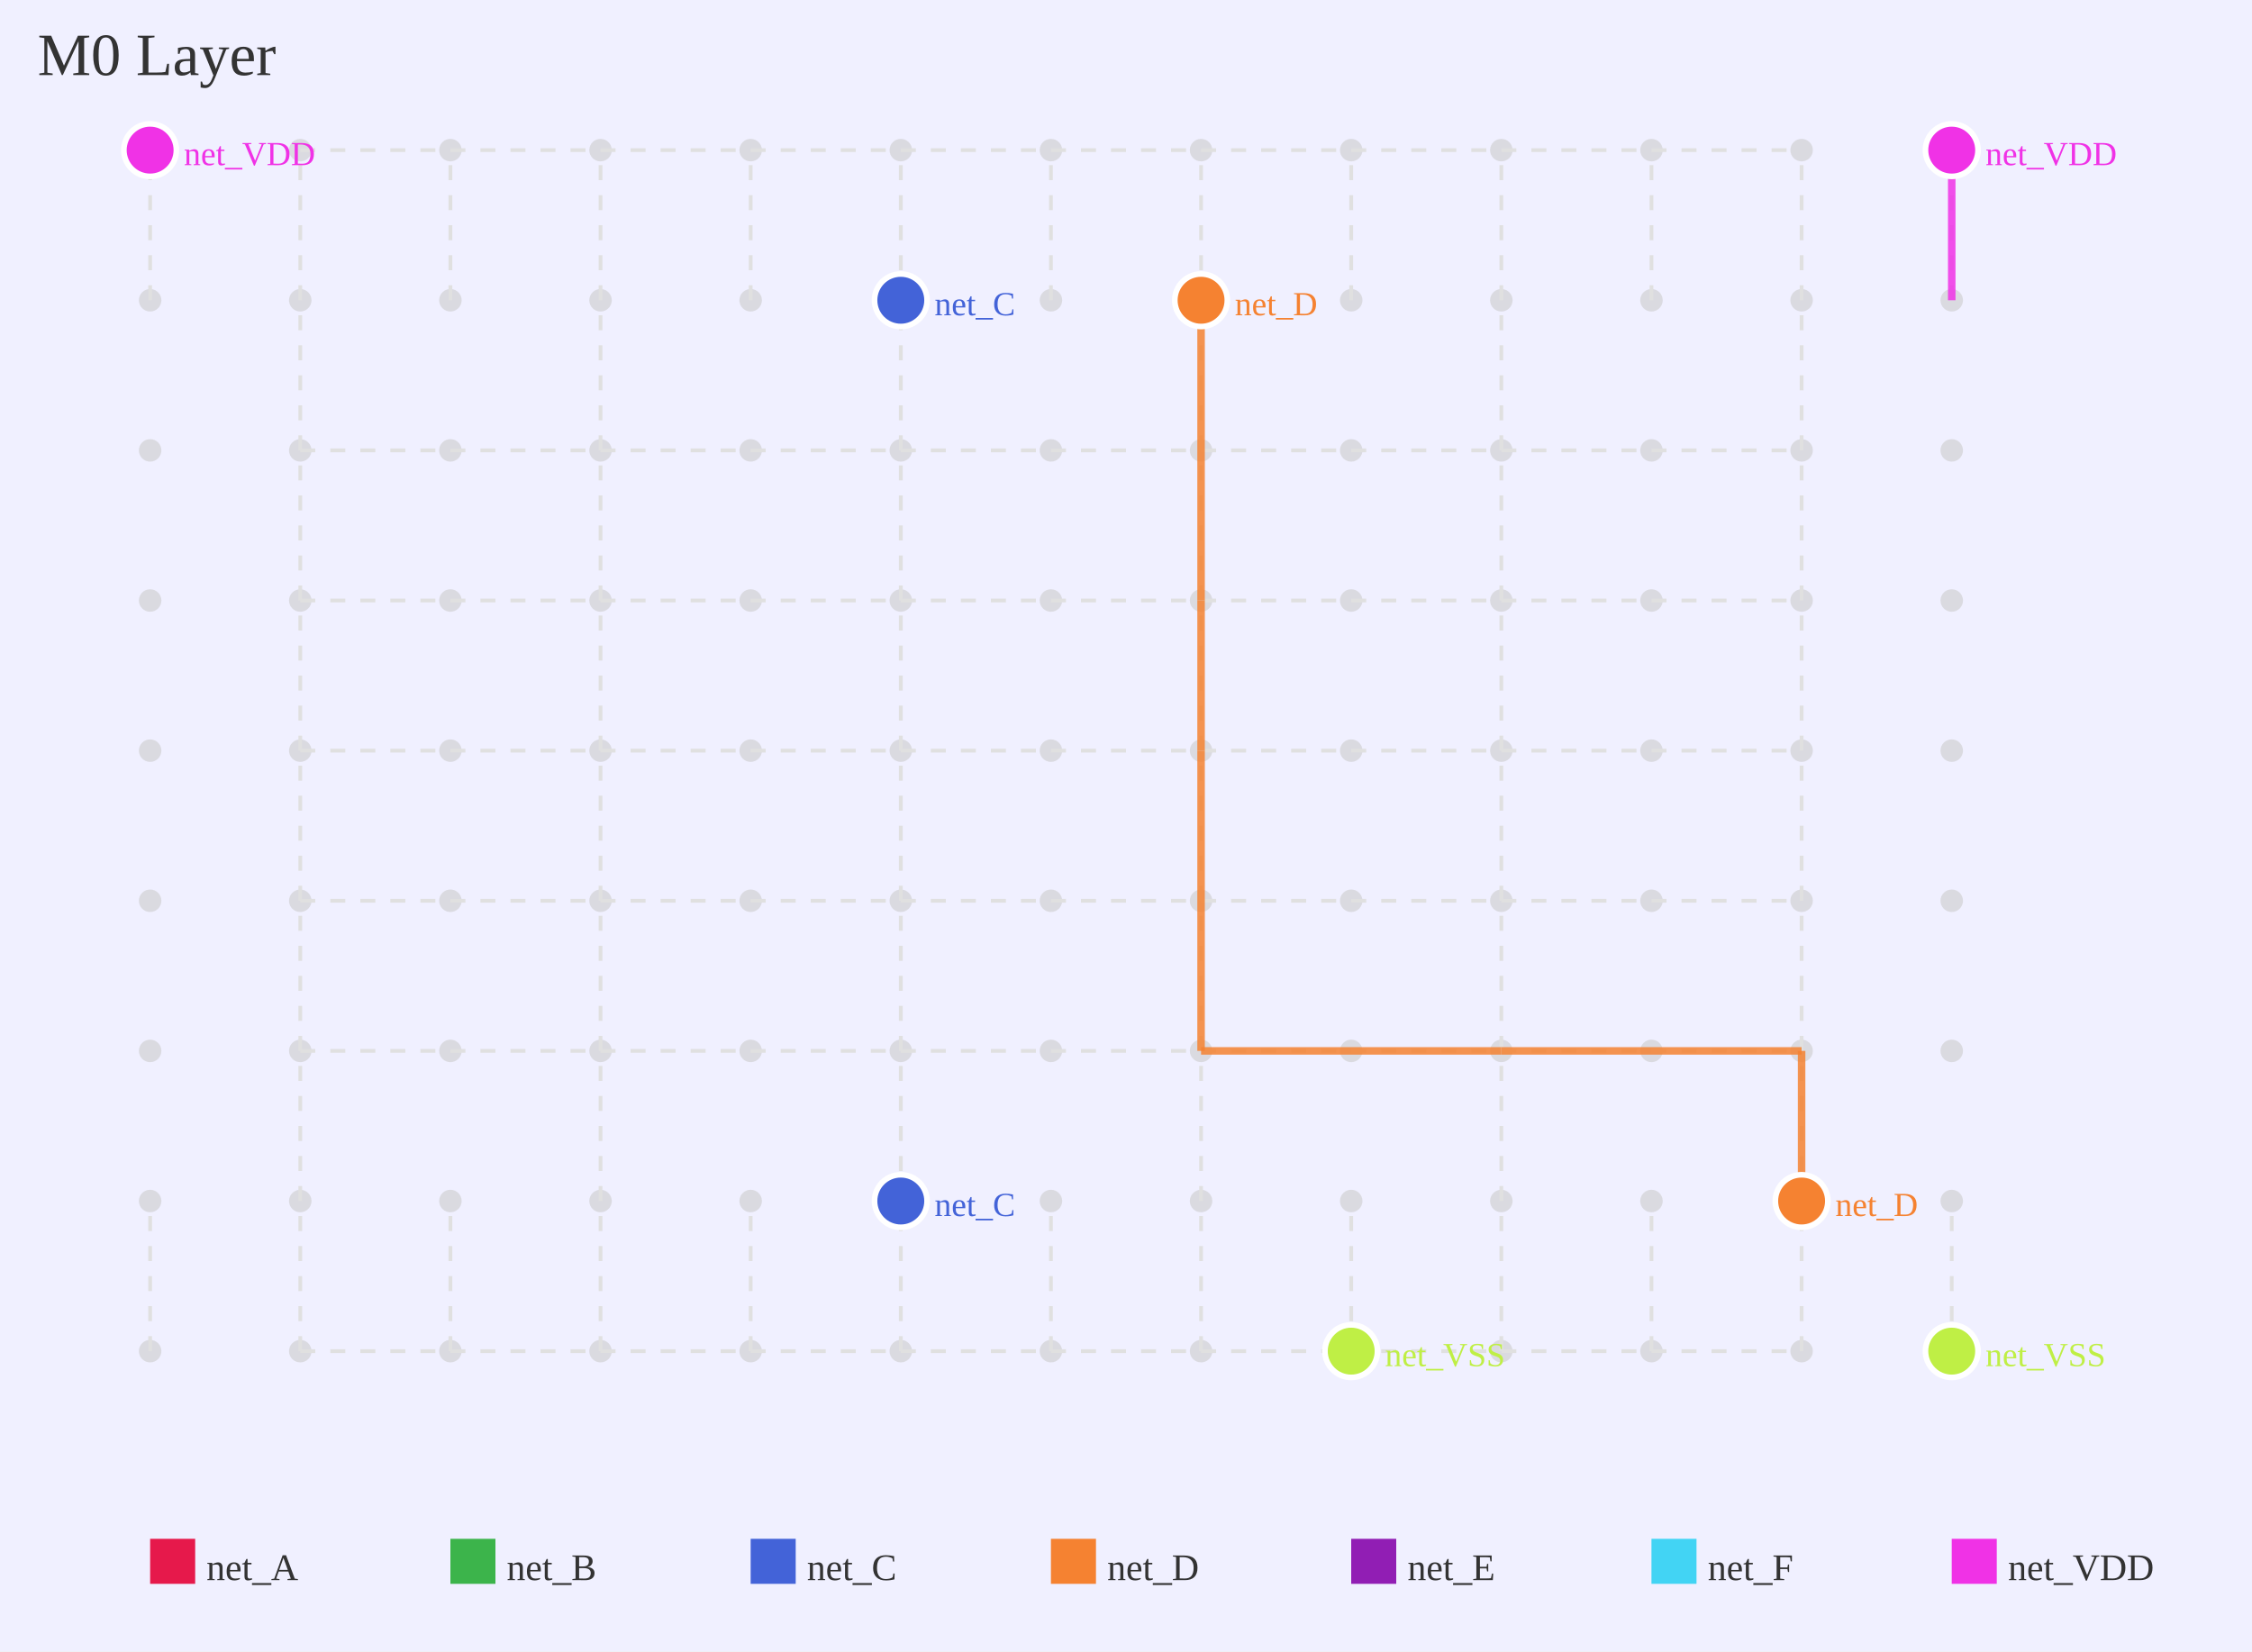
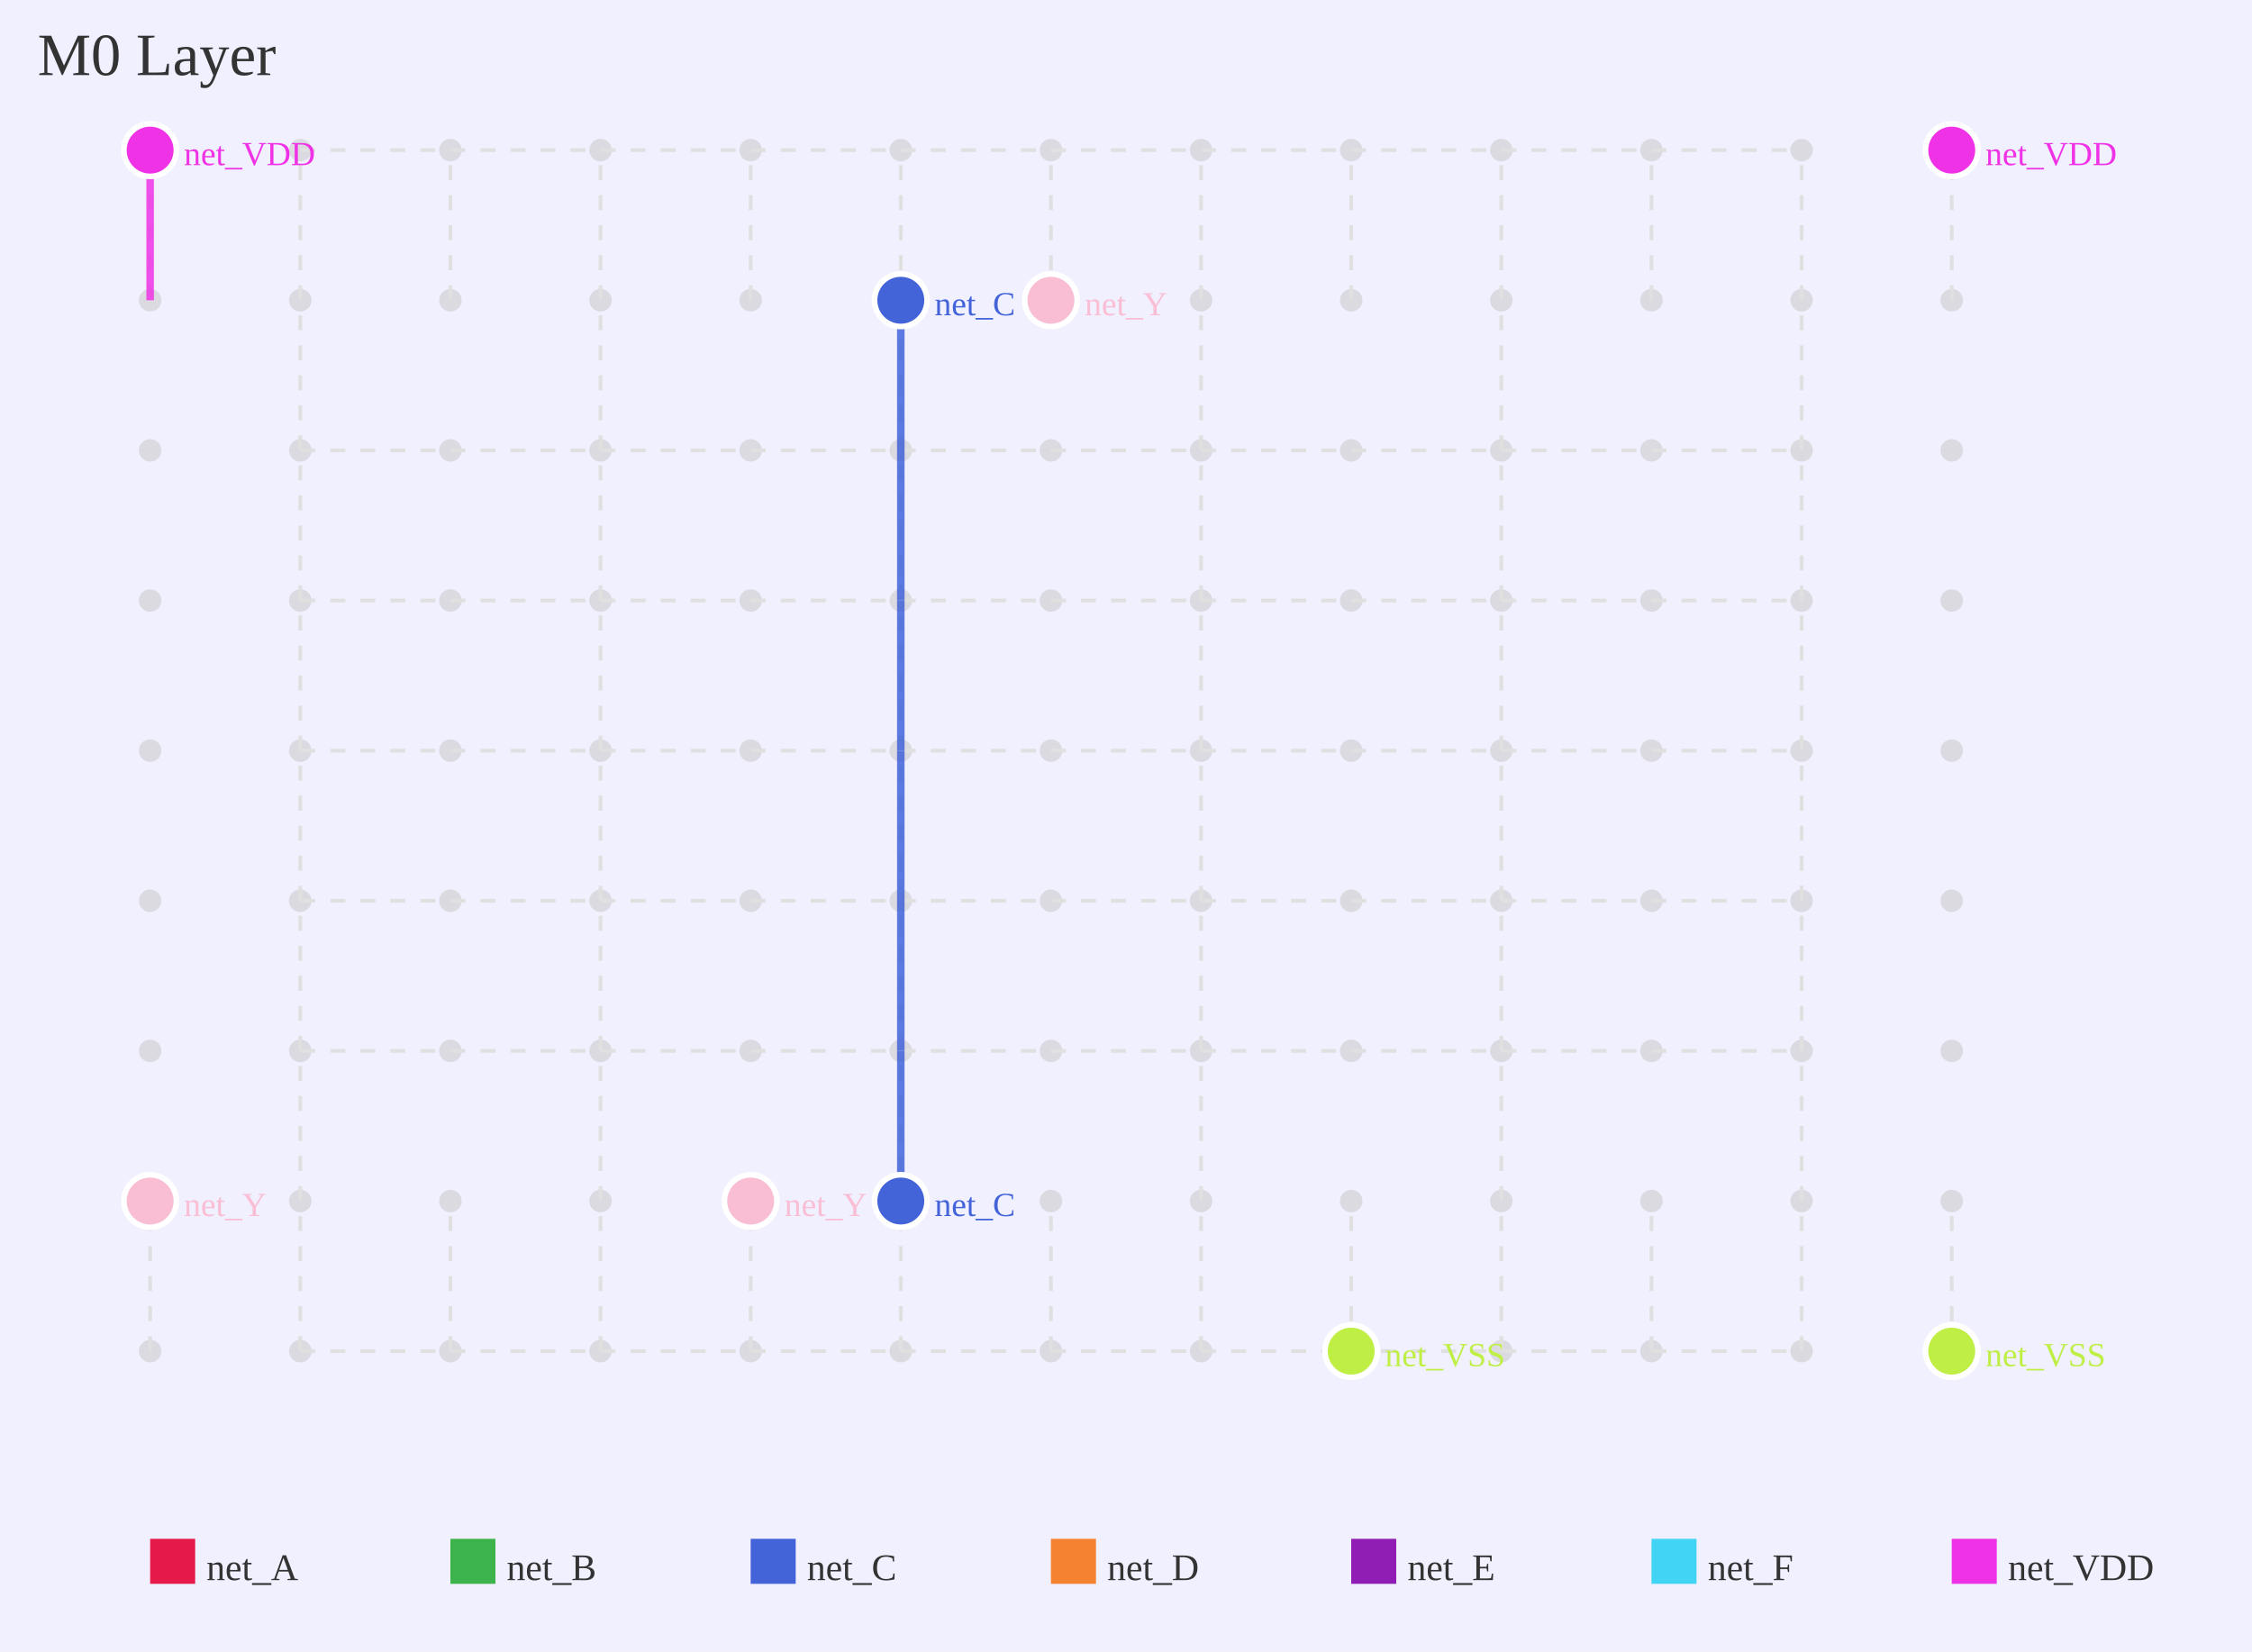
<svg xmlns="http://www.w3.org/2000/svg" width="600" height="440">
  <rect width="600" height="440" fill="#f0f0ff" />
  <text x="10" y="20" font-size="16" fill="#333">M0 Layer</text>
  <circle cx="40" cy="360" r="3" fill="#cccccc" opacity="0.6" />
  <circle cx="40" cy="320" r="3" fill="#cccccc" opacity="0.6" />
  <circle cx="40" cy="280" r="3" fill="#cccccc" opacity="0.6" />
  <circle cx="40" cy="240" r="3" fill="#cccccc" opacity="0.6" />
  <circle cx="40" cy="200" r="3" fill="#cccccc" opacity="0.6" />
  <circle cx="40" cy="160" r="3" fill="#cccccc" opacity="0.6" />
  <circle cx="40" cy="120" r="3" fill="#cccccc" opacity="0.6" />
  <circle cx="40" cy="80" r="3" fill="#cccccc" opacity="0.6" />
  <circle cx="40" cy="40" r="3" fill="#cccccc" opacity="0.6" />
  <circle cx="80" cy="360" r="3" fill="#cccccc" opacity="0.6" />
  <circle cx="80" cy="320" r="3" fill="#cccccc" opacity="0.6" />
  <circle cx="80" cy="280" r="3" fill="#cccccc" opacity="0.6" />
  <circle cx="80" cy="240" r="3" fill="#cccccc" opacity="0.6" />
  <circle cx="80" cy="200" r="3" fill="#cccccc" opacity="0.6" />
  <circle cx="80" cy="160" r="3" fill="#cccccc" opacity="0.6" />
  <circle cx="80" cy="120" r="3" fill="#cccccc" opacity="0.6" />
  <circle cx="80" cy="80" r="3" fill="#cccccc" opacity="0.6" />
  <circle cx="80" cy="40" r="3" fill="#cccccc" opacity="0.6" />
  <circle cx="120" cy="360" r="3" fill="#cccccc" opacity="0.6" />
  <circle cx="120" cy="320" r="3" fill="#cccccc" opacity="0.6" />
  <circle cx="120" cy="280" r="3" fill="#cccccc" opacity="0.6" />
  <circle cx="120" cy="240" r="3" fill="#cccccc" opacity="0.6" />
  <circle cx="120" cy="200" r="3" fill="#cccccc" opacity="0.6" />
  <circle cx="120" cy="160" r="3" fill="#cccccc" opacity="0.6" />
  <circle cx="120" cy="120" r="3" fill="#cccccc" opacity="0.6" />
  <circle cx="120" cy="80" r="3" fill="#cccccc" opacity="0.6" />
  <circle cx="120" cy="40" r="3" fill="#cccccc" opacity="0.6" />
  <circle cx="160" cy="360" r="3" fill="#cccccc" opacity="0.6" />
  <circle cx="160" cy="320" r="3" fill="#cccccc" opacity="0.6" />
  <circle cx="160" cy="280" r="3" fill="#cccccc" opacity="0.6" />
  <circle cx="160" cy="240" r="3" fill="#cccccc" opacity="0.6" />
  <circle cx="160" cy="200" r="3" fill="#cccccc" opacity="0.6" />
  <circle cx="160" cy="160" r="3" fill="#cccccc" opacity="0.6" />
  <circle cx="160" cy="120" r="3" fill="#cccccc" opacity="0.6" />
  <circle cx="160" cy="80" r="3" fill="#cccccc" opacity="0.6" />
  <circle cx="160" cy="40" r="3" fill="#cccccc" opacity="0.6" />
  <circle cx="200" cy="360" r="3" fill="#cccccc" opacity="0.6" />
  <circle cx="200" cy="320" r="3" fill="#cccccc" opacity="0.6" />
  <circle cx="200" cy="280" r="3" fill="#cccccc" opacity="0.6" />
  <circle cx="200" cy="240" r="3" fill="#cccccc" opacity="0.6" />
  <circle cx="200" cy="200" r="3" fill="#cccccc" opacity="0.6" />
  <circle cx="200" cy="160" r="3" fill="#cccccc" opacity="0.6" />
  <circle cx="200" cy="120" r="3" fill="#cccccc" opacity="0.6" />
  <circle cx="200" cy="80" r="3" fill="#cccccc" opacity="0.6" />
  <circle cx="200" cy="40" r="3" fill="#cccccc" opacity="0.6" />
  <circle cx="240" cy="360" r="3" fill="#cccccc" opacity="0.6" />
  <circle cx="240" cy="320" r="3" fill="#cccccc" opacity="0.6" />
  <circle cx="240" cy="280" r="3" fill="#cccccc" opacity="0.6" />
  <circle cx="240" cy="240" r="3" fill="#cccccc" opacity="0.6" />
  <circle cx="240" cy="200" r="3" fill="#cccccc" opacity="0.6" />
  <circle cx="240" cy="160" r="3" fill="#cccccc" opacity="0.6" />
  <circle cx="240" cy="120" r="3" fill="#cccccc" opacity="0.6" />
  <circle cx="240" cy="80" r="3" fill="#cccccc" opacity="0.6" />
  <circle cx="240" cy="40" r="3" fill="#cccccc" opacity="0.6" />
  <circle cx="280" cy="360" r="3" fill="#cccccc" opacity="0.6" />
  <circle cx="280" cy="320" r="3" fill="#cccccc" opacity="0.6" />
  <circle cx="280" cy="280" r="3" fill="#cccccc" opacity="0.6" />
  <circle cx="280" cy="240" r="3" fill="#cccccc" opacity="0.6" />
  <circle cx="280" cy="200" r="3" fill="#cccccc" opacity="0.6" />
  <circle cx="280" cy="160" r="3" fill="#cccccc" opacity="0.6" />
  <circle cx="280" cy="120" r="3" fill="#cccccc" opacity="0.6" />
  <circle cx="280" cy="80" r="3" fill="#cccccc" opacity="0.6" />
  <circle cx="280" cy="40" r="3" fill="#cccccc" opacity="0.6" />
  <circle cx="320" cy="360" r="3" fill="#cccccc" opacity="0.6" />
  <circle cx="320" cy="320" r="3" fill="#cccccc" opacity="0.6" />
  <circle cx="320" cy="280" r="3" fill="#cccccc" opacity="0.6" />
  <circle cx="320" cy="240" r="3" fill="#cccccc" opacity="0.6" />
  <circle cx="320" cy="200" r="3" fill="#cccccc" opacity="0.6" />
  <circle cx="320" cy="160" r="3" fill="#cccccc" opacity="0.6" />
  <circle cx="320" cy="120" r="3" fill="#cccccc" opacity="0.6" />
  <circle cx="320" cy="80" r="3" fill="#cccccc" opacity="0.6" />
  <circle cx="320" cy="40" r="3" fill="#cccccc" opacity="0.6" />
  <circle cx="360" cy="360" r="3" fill="#cccccc" opacity="0.6" />
  <circle cx="360" cy="320" r="3" fill="#cccccc" opacity="0.6" />
  <circle cx="360" cy="280" r="3" fill="#cccccc" opacity="0.6" />
  <circle cx="360" cy="240" r="3" fill="#cccccc" opacity="0.6" />
  <circle cx="360" cy="200" r="3" fill="#cccccc" opacity="0.6" />
  <circle cx="360" cy="160" r="3" fill="#cccccc" opacity="0.6" />
  <circle cx="360" cy="120" r="3" fill="#cccccc" opacity="0.6" />
  <circle cx="360" cy="80" r="3" fill="#cccccc" opacity="0.6" />
  <circle cx="360" cy="40" r="3" fill="#cccccc" opacity="0.6" />
  <circle cx="400" cy="360" r="3" fill="#cccccc" opacity="0.6" />
  <circle cx="400" cy="320" r="3" fill="#cccccc" opacity="0.6" />
  <circle cx="400" cy="280" r="3" fill="#cccccc" opacity="0.6" />
  <circle cx="400" cy="240" r="3" fill="#cccccc" opacity="0.6" />
  <circle cx="400" cy="200" r="3" fill="#cccccc" opacity="0.6" />
  <circle cx="400" cy="160" r="3" fill="#cccccc" opacity="0.6" />
  <circle cx="400" cy="120" r="3" fill="#cccccc" opacity="0.6" />
  <circle cx="400" cy="80" r="3" fill="#cccccc" opacity="0.6" />
  <circle cx="400" cy="40" r="3" fill="#cccccc" opacity="0.6" />
  <circle cx="440" cy="360" r="3" fill="#cccccc" opacity="0.6" />
  <circle cx="440" cy="320" r="3" fill="#cccccc" opacity="0.6" />
  <circle cx="440" cy="280" r="3" fill="#cccccc" opacity="0.6" />
  <circle cx="440" cy="240" r="3" fill="#cccccc" opacity="0.6" />
  <circle cx="440" cy="200" r="3" fill="#cccccc" opacity="0.6" />
  <circle cx="440" cy="160" r="3" fill="#cccccc" opacity="0.6" />
  <circle cx="440" cy="120" r="3" fill="#cccccc" opacity="0.6" />
  <circle cx="440" cy="80" r="3" fill="#cccccc" opacity="0.6" />
  <circle cx="440" cy="40" r="3" fill="#cccccc" opacity="0.6" />
  <circle cx="480" cy="360" r="3" fill="#cccccc" opacity="0.6" />
  <circle cx="480" cy="320" r="3" fill="#cccccc" opacity="0.6" />
  <circle cx="480" cy="280" r="3" fill="#cccccc" opacity="0.6" />
  <circle cx="480" cy="240" r="3" fill="#cccccc" opacity="0.6" />
  <circle cx="480" cy="200" r="3" fill="#cccccc" opacity="0.6" />
  <circle cx="480" cy="160" r="3" fill="#cccccc" opacity="0.6" />
  <circle cx="480" cy="120" r="3" fill="#cccccc" opacity="0.6" />
  <circle cx="480" cy="80" r="3" fill="#cccccc" opacity="0.6" />
  <circle cx="480" cy="40" r="3" fill="#cccccc" opacity="0.6" />
  <circle cx="520" cy="360" r="3" fill="#cccccc" opacity="0.6" />
  <circle cx="520" cy="320" r="3" fill="#cccccc" opacity="0.6" />
  <circle cx="520" cy="280" r="3" fill="#cccccc" opacity="0.6" />
  <circle cx="520" cy="240" r="3" fill="#cccccc" opacity="0.6" />
  <circle cx="520" cy="200" r="3" fill="#cccccc" opacity="0.6" />
  <circle cx="520" cy="160" r="3" fill="#cccccc" opacity="0.6" />
  <circle cx="520" cy="120" r="3" fill="#cccccc" opacity="0.6" />
  <circle cx="520" cy="80" r="3" fill="#cccccc" opacity="0.6" />
  <circle cx="520" cy="40" r="3" fill="#cccccc" opacity="0.6" />
  <line x1="40" y1="360" x2="40" y2="320" stroke="#e0e0e0" stroke-width="1" stroke-dasharray="4,4" />
  <line x1="40" y1="80" x2="40" y2="40" stroke="#e0e0e0" stroke-width="1" stroke-dasharray="4,4" />
  <line x1="80" y1="360" x2="80" y2="320" stroke="#e0e0e0" stroke-width="1" stroke-dasharray="4,4" />
  <line x1="80" y1="360" x2="160" y2="360" stroke="#e0e0e0" stroke-width="1" stroke-dasharray="4,4" />
  <line x1="80" y1="320" x2="80" y2="280" stroke="#e0e0e0" stroke-width="1" stroke-dasharray="4,4" />
  <line x1="80" y1="280" x2="80" y2="240" stroke="#e0e0e0" stroke-width="1" stroke-dasharray="4,4" />
  <line x1="80" y1="280" x2="160" y2="280" stroke="#e0e0e0" stroke-width="1" stroke-dasharray="4,4" />
  <line x1="80" y1="240" x2="80" y2="200" stroke="#e0e0e0" stroke-width="1" stroke-dasharray="4,4" />
  <line x1="80" y1="240" x2="160" y2="240" stroke="#e0e0e0" stroke-width="1" stroke-dasharray="4,4" />
  <line x1="80" y1="200" x2="80" y2="160" stroke="#e0e0e0" stroke-width="1" stroke-dasharray="4,4" />
  <line x1="80" y1="200" x2="160" y2="200" stroke="#e0e0e0" stroke-width="1" stroke-dasharray="4,4" />
  <line x1="80" y1="160" x2="80" y2="120" stroke="#e0e0e0" stroke-width="1" stroke-dasharray="4,4" />
  <line x1="80" y1="160" x2="160" y2="160" stroke="#e0e0e0" stroke-width="1" stroke-dasharray="4,4" />
  <line x1="80" y1="120" x2="80" y2="80" stroke="#e0e0e0" stroke-width="1" stroke-dasharray="4,4" />
  <line x1="80" y1="120" x2="160" y2="120" stroke="#e0e0e0" stroke-width="1" stroke-dasharray="4,4" />
  <line x1="80" y1="80" x2="80" y2="40" stroke="#e0e0e0" stroke-width="1" stroke-dasharray="4,4" />
  <line x1="80" y1="40" x2="160" y2="40" stroke="#e0e0e0" stroke-width="1" stroke-dasharray="4,4" />
  <line x1="120" y1="360" x2="120" y2="320" stroke="#e0e0e0" stroke-width="1" stroke-dasharray="4,4" />
  <line x1="120" y1="80" x2="120" y2="40" stroke="#e0e0e0" stroke-width="1" stroke-dasharray="4,4" />
  <line x1="160" y1="360" x2="160" y2="320" stroke="#e0e0e0" stroke-width="1" stroke-dasharray="4,4" />
  <line x1="160" y1="360" x2="240" y2="360" stroke="#e0e0e0" stroke-width="1" stroke-dasharray="4,4" />
  <line x1="160" y1="320" x2="160" y2="280" stroke="#e0e0e0" stroke-width="1" stroke-dasharray="4,4" />
  <line x1="160" y1="280" x2="160" y2="240" stroke="#e0e0e0" stroke-width="1" stroke-dasharray="4,4" />
  <line x1="160" y1="280" x2="240" y2="280" stroke="#e0e0e0" stroke-width="1" stroke-dasharray="4,4" />
  <line x1="160" y1="240" x2="160" y2="200" stroke="#e0e0e0" stroke-width="1" stroke-dasharray="4,4" />
  <line x1="160" y1="240" x2="240" y2="240" stroke="#e0e0e0" stroke-width="1" stroke-dasharray="4,4" />
  <line x1="160" y1="200" x2="160" y2="160" stroke="#e0e0e0" stroke-width="1" stroke-dasharray="4,4" />
  <line x1="160" y1="200" x2="240" y2="200" stroke="#e0e0e0" stroke-width="1" stroke-dasharray="4,4" />
  <line x1="160" y1="160" x2="160" y2="120" stroke="#e0e0e0" stroke-width="1" stroke-dasharray="4,4" />
  <line x1="160" y1="160" x2="240" y2="160" stroke="#e0e0e0" stroke-width="1" stroke-dasharray="4,4" />
  <line x1="160" y1="120" x2="160" y2="80" stroke="#e0e0e0" stroke-width="1" stroke-dasharray="4,4" />
  <line x1="160" y1="120" x2="240" y2="120" stroke="#e0e0e0" stroke-width="1" stroke-dasharray="4,4" />
  <line x1="160" y1="80" x2="160" y2="40" stroke="#e0e0e0" stroke-width="1" stroke-dasharray="4,4" />
  <line x1="160" y1="40" x2="240" y2="40" stroke="#e0e0e0" stroke-width="1" stroke-dasharray="4,4" />
  <line x1="200" y1="360" x2="200" y2="320" stroke="#e0e0e0" stroke-width="1" stroke-dasharray="4,4" />
  <line x1="200" y1="80" x2="200" y2="40" stroke="#e0e0e0" stroke-width="1" stroke-dasharray="4,4" />
  <line x1="240" y1="360" x2="240" y2="320" stroke="#e0e0e0" stroke-width="1" stroke-dasharray="4,4" />
  <line x1="240" y1="360" x2="320" y2="360" stroke="#e0e0e0" stroke-width="1" stroke-dasharray="4,4" />
  <line x1="240" y1="320" x2="240" y2="280" stroke="#e0e0e0" stroke-width="1" stroke-dasharray="4,4" />
  <line x1="240" y1="280" x2="240" y2="240" stroke="#e0e0e0" stroke-width="1" stroke-dasharray="4,4" />
  <line x1="240" y1="280" x2="320" y2="280" stroke="#e0e0e0" stroke-width="1" stroke-dasharray="4,4" />
  <line x1="240" y1="240" x2="240" y2="200" stroke="#e0e0e0" stroke-width="1" stroke-dasharray="4,4" />
  <line x1="240" y1="240" x2="320" y2="240" stroke="#e0e0e0" stroke-width="1" stroke-dasharray="4,4" />
  <line x1="240" y1="200" x2="240" y2="160" stroke="#e0e0e0" stroke-width="1" stroke-dasharray="4,4" />
  <line x1="240" y1="200" x2="320" y2="200" stroke="#e0e0e0" stroke-width="1" stroke-dasharray="4,4" />
  <line x1="240" y1="160" x2="240" y2="120" stroke="#e0e0e0" stroke-width="1" stroke-dasharray="4,4" />
  <line x1="240" y1="160" x2="320" y2="160" stroke="#e0e0e0" stroke-width="1" stroke-dasharray="4,4" />
  <line x1="240" y1="120" x2="240" y2="80" stroke="#e0e0e0" stroke-width="1" stroke-dasharray="4,4" />
  <line x1="240" y1="120" x2="320" y2="120" stroke="#e0e0e0" stroke-width="1" stroke-dasharray="4,4" />
  <line x1="240" y1="80" x2="240" y2="40" stroke="#e0e0e0" stroke-width="1" stroke-dasharray="4,4" />
  <line x1="240" y1="40" x2="320" y2="40" stroke="#e0e0e0" stroke-width="1" stroke-dasharray="4,4" />
  <line x1="280" y1="360" x2="280" y2="320" stroke="#e0e0e0" stroke-width="1" stroke-dasharray="4,4" />
  <line x1="280" y1="80" x2="280" y2="40" stroke="#e0e0e0" stroke-width="1" stroke-dasharray="4,4" />
  <line x1="320" y1="360" x2="320" y2="320" stroke="#e0e0e0" stroke-width="1" stroke-dasharray="4,4" />
  <line x1="320" y1="360" x2="400" y2="360" stroke="#e0e0e0" stroke-width="1" stroke-dasharray="4,4" />
  <line x1="320" y1="320" x2="320" y2="280" stroke="#e0e0e0" stroke-width="1" stroke-dasharray="4,4" />
  <line x1="320" y1="280" x2="320" y2="240" stroke="#e0e0e0" stroke-width="1" stroke-dasharray="4,4" />
  <line x1="320" y1="280" x2="400" y2="280" stroke="#e0e0e0" stroke-width="1" stroke-dasharray="4,4" />
  <line x1="320" y1="240" x2="320" y2="200" stroke="#e0e0e0" stroke-width="1" stroke-dasharray="4,4" />
  <line x1="320" y1="240" x2="400" y2="240" stroke="#e0e0e0" stroke-width="1" stroke-dasharray="4,4" />
  <line x1="320" y1="200" x2="320" y2="160" stroke="#e0e0e0" stroke-width="1" stroke-dasharray="4,4" />
  <line x1="320" y1="200" x2="400" y2="200" stroke="#e0e0e0" stroke-width="1" stroke-dasharray="4,4" />
  <line x1="320" y1="160" x2="320" y2="120" stroke="#e0e0e0" stroke-width="1" stroke-dasharray="4,4" />
  <line x1="320" y1="160" x2="400" y2="160" stroke="#e0e0e0" stroke-width="1" stroke-dasharray="4,4" />
  <line x1="320" y1="120" x2="320" y2="80" stroke="#e0e0e0" stroke-width="1" stroke-dasharray="4,4" />
  <line x1="320" y1="120" x2="400" y2="120" stroke="#e0e0e0" stroke-width="1" stroke-dasharray="4,4" />
  <line x1="320" y1="80" x2="320" y2="40" stroke="#e0e0e0" stroke-width="1" stroke-dasharray="4,4" />
  <line x1="320" y1="40" x2="400" y2="40" stroke="#e0e0e0" stroke-width="1" stroke-dasharray="4,4" />
  <line x1="360" y1="360" x2="360" y2="320" stroke="#e0e0e0" stroke-width="1" stroke-dasharray="4,4" />
  <line x1="360" y1="80" x2="360" y2="40" stroke="#e0e0e0" stroke-width="1" stroke-dasharray="4,4" />
  <line x1="400" y1="360" x2="400" y2="320" stroke="#e0e0e0" stroke-width="1" stroke-dasharray="4,4" />
  <line x1="400" y1="360" x2="480" y2="360" stroke="#e0e0e0" stroke-width="1" stroke-dasharray="4,4" />
  <line x1="400" y1="320" x2="400" y2="280" stroke="#e0e0e0" stroke-width="1" stroke-dasharray="4,4" />
  <line x1="400" y1="280" x2="400" y2="240" stroke="#e0e0e0" stroke-width="1" stroke-dasharray="4,4" />
  <line x1="400" y1="280" x2="480" y2="280" stroke="#e0e0e0" stroke-width="1" stroke-dasharray="4,4" />
  <line x1="400" y1="240" x2="400" y2="200" stroke="#e0e0e0" stroke-width="1" stroke-dasharray="4,4" />
  <line x1="400" y1="240" x2="480" y2="240" stroke="#e0e0e0" stroke-width="1" stroke-dasharray="4,4" />
  <line x1="400" y1="200" x2="400" y2="160" stroke="#e0e0e0" stroke-width="1" stroke-dasharray="4,4" />
  <line x1="400" y1="200" x2="480" y2="200" stroke="#e0e0e0" stroke-width="1" stroke-dasharray="4,4" />
  <line x1="400" y1="160" x2="400" y2="120" stroke="#e0e0e0" stroke-width="1" stroke-dasharray="4,4" />
  <line x1="400" y1="160" x2="480" y2="160" stroke="#e0e0e0" stroke-width="1" stroke-dasharray="4,4" />
  <line x1="400" y1="120" x2="400" y2="80" stroke="#e0e0e0" stroke-width="1" stroke-dasharray="4,4" />
  <line x1="400" y1="120" x2="480" y2="120" stroke="#e0e0e0" stroke-width="1" stroke-dasharray="4,4" />
  <line x1="400" y1="80" x2="400" y2="40" stroke="#e0e0e0" stroke-width="1" stroke-dasharray="4,4" />
  <line x1="400" y1="40" x2="480" y2="40" stroke="#e0e0e0" stroke-width="1" stroke-dasharray="4,4" />
  <line x1="440" y1="360" x2="440" y2="320" stroke="#e0e0e0" stroke-width="1" stroke-dasharray="4,4" />
  <line x1="440" y1="80" x2="440" y2="40" stroke="#e0e0e0" stroke-width="1" stroke-dasharray="4,4" />
  <line x1="480" y1="360" x2="480" y2="320" stroke="#e0e0e0" stroke-width="1" stroke-dasharray="4,4" />
  <line x1="480" y1="320" x2="480" y2="280" stroke="#e0e0e0" stroke-width="1" stroke-dasharray="4,4" />
  <line x1="480" y1="280" x2="480" y2="240" stroke="#e0e0e0" stroke-width="1" stroke-dasharray="4,4" />
  <line x1="480" y1="240" x2="480" y2="200" stroke="#e0e0e0" stroke-width="1" stroke-dasharray="4,4" />
  <line x1="480" y1="200" x2="480" y2="160" stroke="#e0e0e0" stroke-width="1" stroke-dasharray="4,4" />
  <line x1="480" y1="160" x2="480" y2="120" stroke="#e0e0e0" stroke-width="1" stroke-dasharray="4,4" />
  <line x1="480" y1="120" x2="480" y2="80" stroke="#e0e0e0" stroke-width="1" stroke-dasharray="4,4" />
  <line x1="480" y1="80" x2="480" y2="40" stroke="#e0e0e0" stroke-width="1" stroke-dasharray="4,4" />
  <line x1="520" y1="360" x2="520" y2="320" stroke="#e0e0e0" stroke-width="1" stroke-dasharray="4,4" />
  <line x1="520" y1="80" x2="520" y2="40" stroke="#e0e0e0" stroke-width="1" stroke-dasharray="4,4" />
-   <line x1="240" y1="320" x2="240" y2="320" stroke="#4363d8" stroke-width="1" stroke-dasharray="3,3" opacity="0.85" />
-   <line x1="240" y1="80" x2="240" y2="80" stroke="#4363d8" stroke-width="1" stroke-dasharray="3,3" opacity="0.85" />
-   <line x1="320" y1="240" x2="320" y2="280" stroke="#f58231" stroke-width="2" opacity="0.85" />
-   <line x1="320" y1="200" x2="320" y2="240" stroke="#f58231" stroke-width="2" opacity="0.85" />
-   <line x1="320" y1="160" x2="320" y2="200" stroke="#f58231" stroke-width="2" opacity="0.85" />
-   <line x1="320" y1="120" x2="320" y2="160" stroke="#f58231" stroke-width="2" opacity="0.85" />
-   <line x1="320" y1="80" x2="320" y2="120" stroke="#f58231" stroke-width="2" opacity="0.85" />
-   <line x1="400" y1="280" x2="320" y2="280" stroke="#f58231" stroke-width="2" opacity="0.85" />
-   <line x1="480" y1="280" x2="400" y2="280" stroke="#f58231" stroke-width="2" opacity="0.85" />
-   <line x1="480" y1="320" x2="480" y2="280" stroke="#f58231" stroke-width="2" opacity="0.85" />
-   <line x1="40" y1="40" x2="40" y2="40" stroke="#f032e6" stroke-width="1" stroke-dasharray="3,3" opacity="0.85" />
-   <line x1="520" y1="80" x2="520" y2="80" stroke="#f032e6" stroke-width="1" stroke-dasharray="3,3" opacity="0.85" />
-   <line x1="520" y1="40" x2="520" y2="80" stroke="#f032e6" stroke-width="2" opacity="0.85" />
+   <line x1="280" y1="80" x2="280" y2="80" stroke="#fabed4" stroke-width="1" stroke-dasharray="3,3" opacity="0.85" />
+   <line x1="40" y1="320" x2="40" y2="320" stroke="#fabed4" stroke-width="1" stroke-dasharray="3,3" opacity="0.85" />
+   <line x1="200" y1="320" x2="200" y2="320" stroke="#fabed4" stroke-width="1" stroke-dasharray="3,3" opacity="0.85" />
+   <line x1="240" y1="280" x2="240" y2="320" stroke="#4363d8" stroke-width="2" opacity="0.85" />
+   <line x1="240" y1="240" x2="240" y2="280" stroke="#4363d8" stroke-width="2" opacity="0.85" />
+   <line x1="240" y1="200" x2="240" y2="240" stroke="#4363d8" stroke-width="2" opacity="0.85" />
+   <line x1="240" y1="160" x2="240" y2="200" stroke="#4363d8" stroke-width="2" opacity="0.85" />
+   <line x1="240" y1="120" x2="240" y2="160" stroke="#4363d8" stroke-width="2" opacity="0.85" />
+   <line x1="240" y1="80" x2="240" y2="120" stroke="#4363d8" stroke-width="2" opacity="0.85" />
  <line x1="360" y1="360" x2="360" y2="360" stroke="#bfef45" stroke-width="1" stroke-dasharray="3,3" opacity="0.85" />
  <line x1="520" y1="360" x2="520" y2="360" stroke="#bfef45" stroke-width="1" stroke-dasharray="3,3" opacity="0.85" />
+   <line x1="40" y1="40" x2="40" y2="80" stroke="#f032e6" stroke-width="2" opacity="0.85" />
+   <line x1="40" y1="80" x2="40" y2="80" stroke="#f032e6" stroke-width="1" stroke-dasharray="3,3" opacity="0.85" />
+   <line x1="520" y1="40" x2="520" y2="40" stroke="#f032e6" stroke-width="1" stroke-dasharray="3,3" opacity="0.85" />
+   <circle cx="280" cy="80" r="7" fill="#fabed4" stroke="white" stroke-width="1.5" />
+   <text x="289" y="84" font-size="9" fill="#fabed4">net_Y</text>
+   <circle cx="40" cy="320" r="7" fill="#fabed4" stroke="white" stroke-width="1.5" />
+   <text x="49" y="324" font-size="9" fill="#fabed4">net_Y</text>
+   <circle cx="200" cy="320" r="7" fill="#fabed4" stroke="white" stroke-width="1.5" />
+   <text x="209" y="324" font-size="9" fill="#fabed4">net_Y</text>
  <circle cx="240" cy="80" r="7" fill="#4363d8" stroke="white" stroke-width="1.5" />
  <text x="249" y="84" font-size="9" fill="#4363d8">net_C</text>
  <circle cx="240" cy="320" r="7" fill="#4363d8" stroke="white" stroke-width="1.5" />
  <text x="249" y="324" font-size="9" fill="#4363d8">net_C</text>
-   <circle cx="320" cy="80" r="7" fill="#f58231" stroke="white" stroke-width="1.5" />
-   <text x="329" y="84" font-size="9" fill="#f58231">net_D</text>
-   <circle cx="480" cy="320" r="7" fill="#f58231" stroke="white" stroke-width="1.5" />
-   <text x="489" y="324" font-size="9" fill="#f58231">net_D</text>
+   <circle cx="360" cy="360" r="7" fill="#bfef45" stroke="white" stroke-width="1.5" />
+   <text x="369" y="364" font-size="9" fill="#bfef45">net_VSS</text>
+   <circle cx="520" cy="360" r="7" fill="#bfef45" stroke="white" stroke-width="1.5" />
+   <text x="529" y="364" font-size="9" fill="#bfef45">net_VSS</text>
  <circle cx="40" cy="40" r="7" fill="#f032e6" stroke="white" stroke-width="1.5" />
  <text x="49" y="44" font-size="9" fill="#f032e6">net_VDD</text>
  <circle cx="520" cy="40" r="7" fill="#f032e6" stroke="white" stroke-width="1.5" />
  <text x="529" y="44" font-size="9" fill="#f032e6">net_VDD</text>
-   <circle cx="360" cy="360" r="7" fill="#bfef45" stroke="white" stroke-width="1.5" />
-   <text x="369" y="364" font-size="9" fill="#bfef45">net_VSS</text>
-   <circle cx="520" cy="360" r="7" fill="#bfef45" stroke="white" stroke-width="1.5" />
-   <text x="529" y="364" font-size="9" fill="#bfef45">net_VSS</text>
  <rect x="40" y="410" width="12" height="12" fill="#e6194b" />
  <text x="55" y="421" font-size="10" fill="#333">net_A</text>
  <rect x="120" y="410" width="12" height="12" fill="#3cb44b" />
  <text x="135" y="421" font-size="10" fill="#333">net_B</text>
  <rect x="200" y="410" width="12" height="12" fill="#4363d8" />
  <text x="215" y="421" font-size="10" fill="#333">net_C</text>
  <rect x="280" y="410" width="12" height="12" fill="#f58231" />
  <text x="295" y="421" font-size="10" fill="#333">net_D</text>
  <rect x="360" y="410" width="12" height="12" fill="#911eb4" />
  <text x="375" y="421" font-size="10" fill="#333">net_E</text>
  <rect x="440" y="410" width="12" height="12" fill="#42d4f4" />
  <text x="455" y="421" font-size="10" fill="#333">net_F</text>
  <rect x="520" y="410" width="12" height="12" fill="#f032e6" />
  <text x="535" y="421" font-size="10" fill="#333">net_VDD</text>
</svg>
